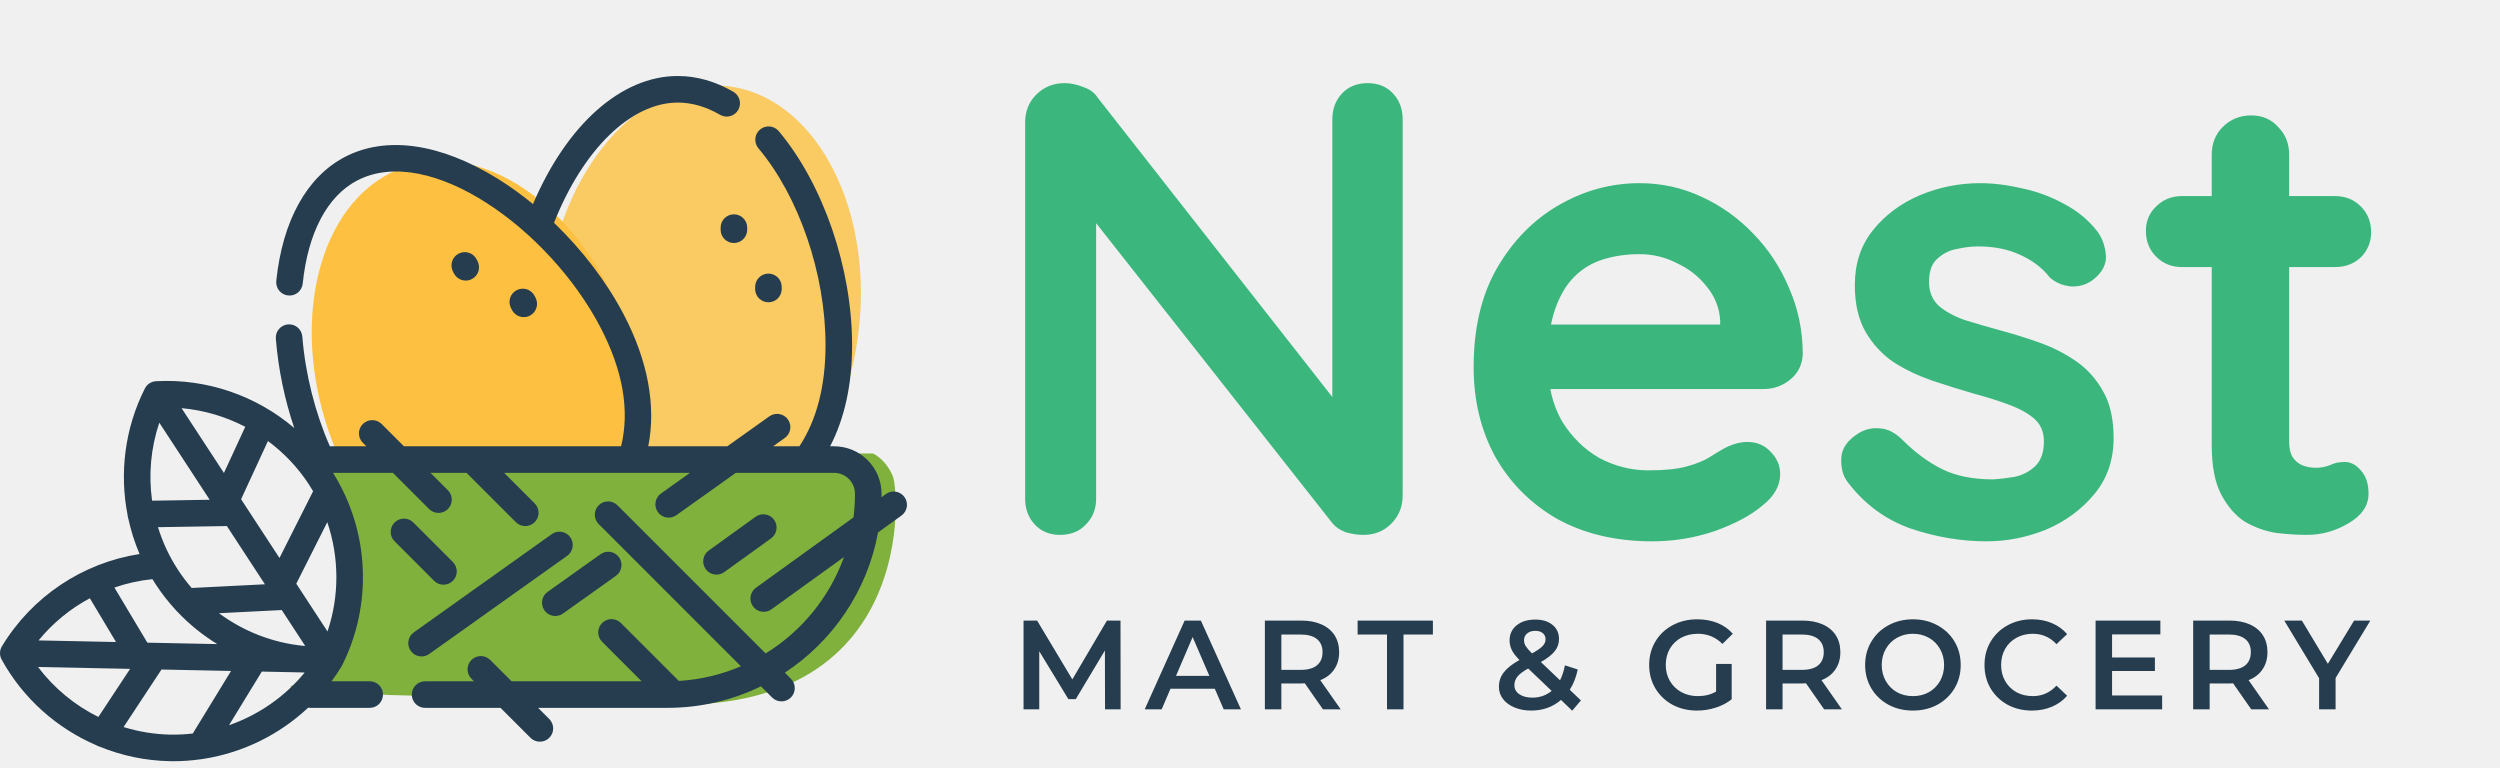
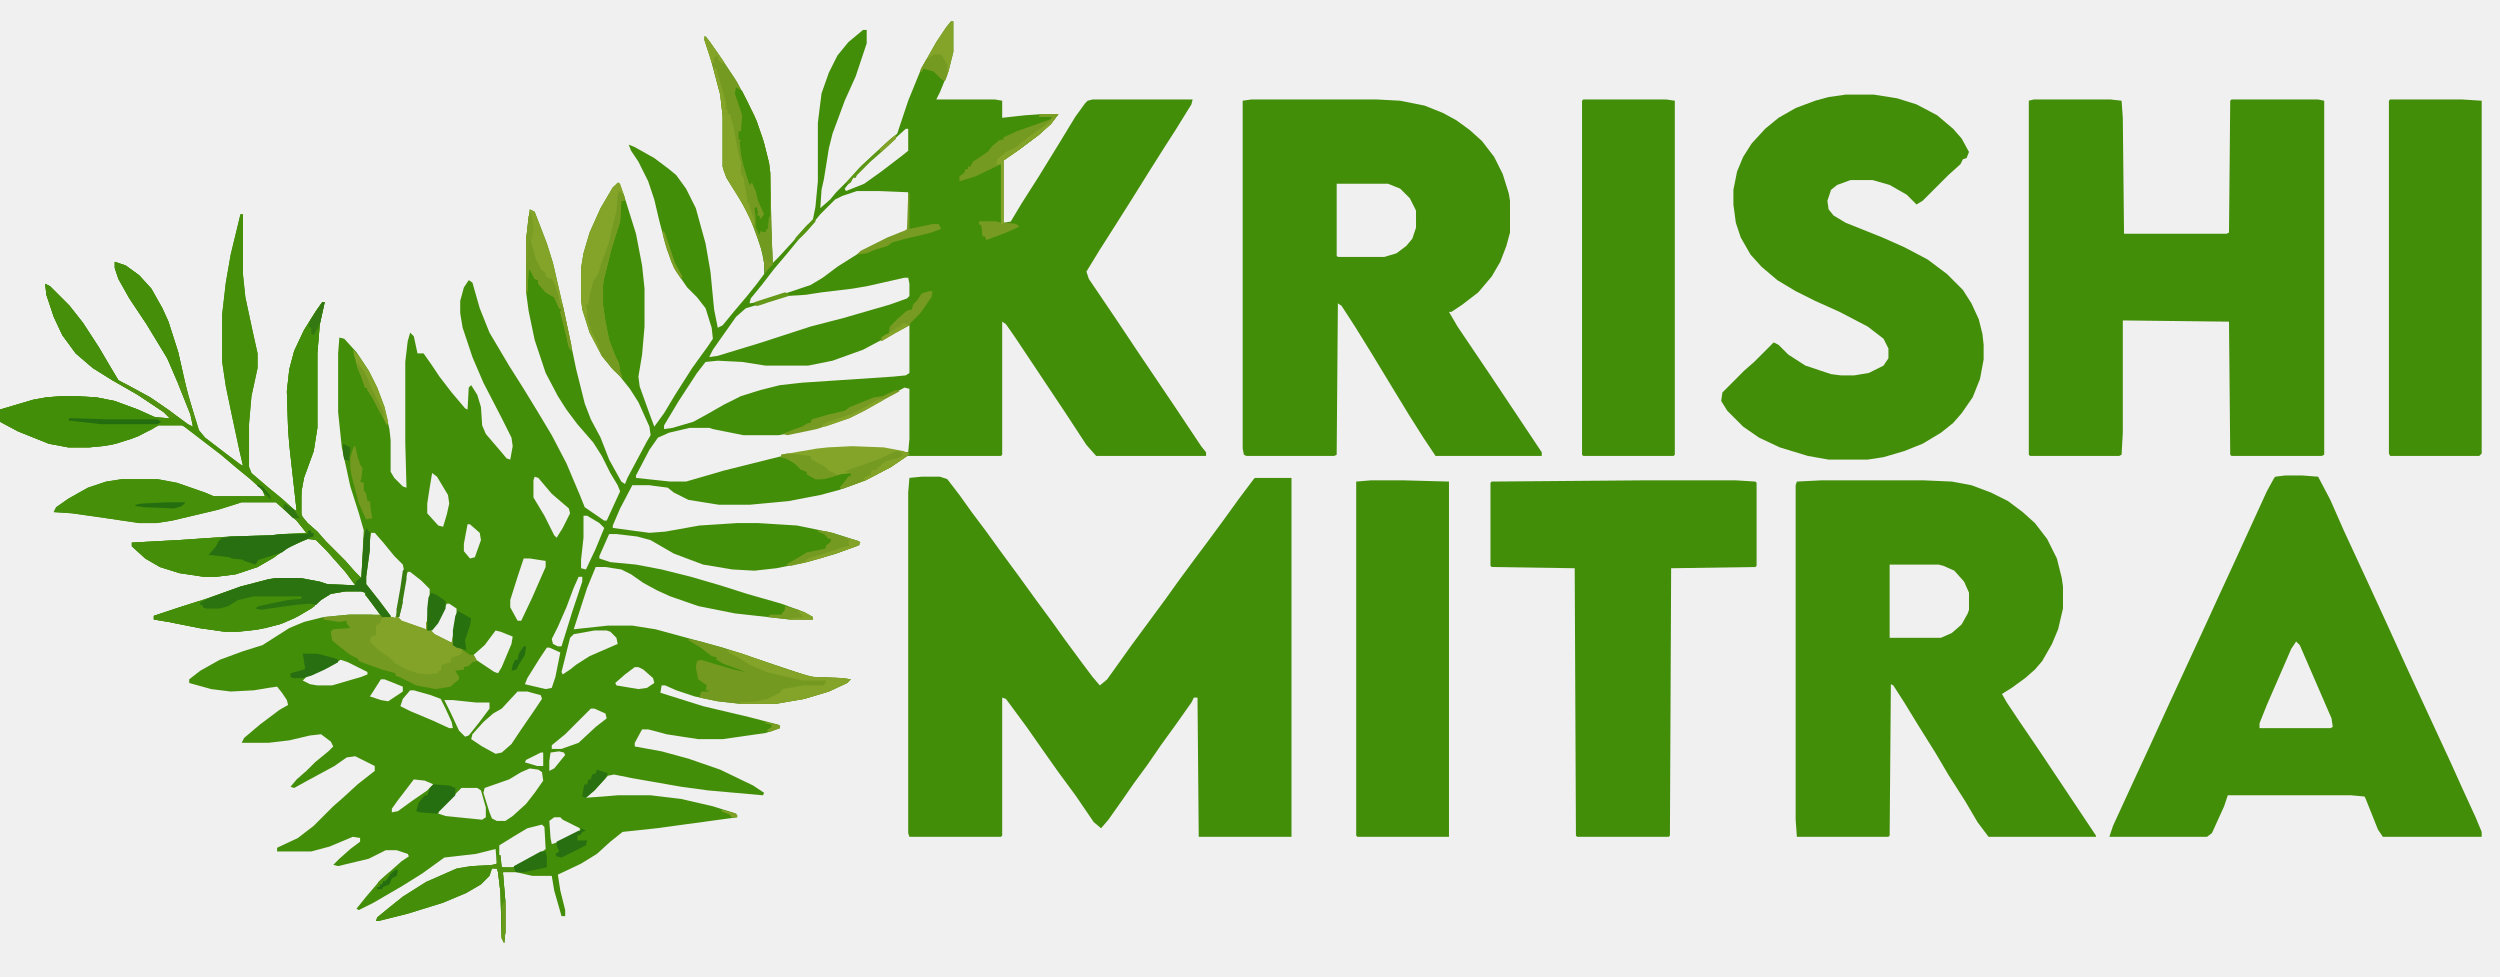
- <svg xmlns="http://www.w3.org/2000/svg" width="215" height="66" viewBox="0 0 215 66" fill="none">
-   <g clip-path="url(#clip0)">
-     <ellipse opacity="0.8" cx="60.443" cy="26.667" rx="13.519" ry="19.377" transform="rotate(5.91321 60.4431 26.6666)" fill="#FDC040" />
-     <ellipse cx="41.055" cy="32.706" rx="13.519" ry="19.377" transform="rotate(-18.8509 41.0546 32.7057)" fill="#FDC040" />
-     <path d="M27 39H75.071C75.455 39.167 76.337 39.8 76.797 41C77.373 42.5 79 64.5 51.5 60C29.862 60 24.813 59.333 25.005 59C29 58 29.5 54 30 51C30.5 48 27 39 27 39Z" fill="#81B13D" />
-     <path d="M63.117 18.432C62.486 18.432 61.974 18.944 61.974 19.575V19.757C61.974 20.389 62.486 20.9 63.117 20.9C63.748 20.9 64.26 20.389 64.26 19.757V19.575C64.26 18.944 63.748 18.432 63.117 18.432Z" fill="#253D4E" />
-     <path d="M66.085 23.53C65.454 23.53 64.942 24.041 64.942 24.672V24.855C64.942 25.486 65.454 25.997 66.085 25.997C66.716 25.997 67.227 25.486 67.227 24.855V24.672C67.227 24.041 66.716 23.53 66.085 23.53Z" fill="#253D4E" />
-     <path d="M41.067 22.457L40.982 22.295C40.69 21.735 40 21.518 39.441 21.811C38.881 22.103 38.665 22.793 38.957 23.352L39.041 23.514C39.245 23.905 39.643 24.128 40.055 24.128C40.233 24.128 40.414 24.087 40.583 23.998C41.142 23.706 41.359 23.016 41.067 22.457Z" fill="#253D4E" />
-     <path d="M46.057 25.602L45.972 25.44C45.68 24.88 44.99 24.663 44.431 24.956C43.871 25.248 43.655 25.938 43.947 26.497L44.031 26.659C44.235 27.05 44.633 27.273 45.045 27.273C45.223 27.273 45.404 27.232 45.573 27.143C46.132 26.851 46.349 26.161 46.057 25.602Z" fill="#253D4E" />
-     <path d="M38.947 48.334L35.549 44.935C35.103 44.489 34.379 44.489 33.933 44.935C33.487 45.381 33.487 46.105 33.933 46.551L37.331 49.95C37.555 50.173 37.847 50.284 38.139 50.284C38.432 50.284 38.724 50.173 38.947 49.95C39.394 49.503 39.394 48.78 38.947 48.334Z" fill="#253D4E" />
-     <path d="M49.045 46.205C48.68 45.691 47.966 45.57 47.452 45.936L35.591 54.381C35.077 54.746 34.957 55.46 35.323 55.974C35.546 56.287 35.898 56.454 36.255 56.454C36.484 56.454 36.715 56.385 36.916 56.242L48.777 47.798C49.291 47.432 49.411 46.719 49.045 46.205Z" fill="#253D4E" />
-     <path d="M53.239 47.928C52.873 47.414 52.16 47.294 51.645 47.66L47.092 50.901C46.578 51.267 46.458 51.981 46.824 52.495C47.047 52.808 47.399 52.975 47.756 52.975C47.985 52.975 48.217 52.906 48.418 52.763L52.97 49.521C53.484 49.156 53.604 48.442 53.239 47.928Z" fill="#253D4E" />
-     <path d="M77.784 42.744C77.415 42.232 76.701 42.116 76.189 42.485L75.808 42.76C75.81 42.662 75.812 42.564 75.812 42.466C75.812 41.376 75.388 40.35 74.616 39.575C73.844 38.805 72.818 38.381 71.728 38.381H71.39C72.644 35.958 73.28 33.041 73.28 29.673C73.28 23.068 70.805 15.848 66.973 11.28C66.567 10.797 65.847 10.734 65.363 11.139C64.88 11.545 64.817 12.266 65.222 12.749C68.729 16.93 70.995 23.573 70.995 29.673C70.995 33.188 70.24 36.114 68.749 38.381H66.487L67.492 37.666C68.007 37.3 68.126 36.586 67.76 36.072C67.395 35.558 66.682 35.438 66.167 35.804L62.547 38.381H55.751C56.436 34.912 55.722 31.036 53.653 27.071C52.171 24.234 50.067 21.488 47.646 19.162C50.139 12.856 54.265 8.822 58.286 8.822C59.5 8.822 60.724 9.175 61.922 9.872C62.468 10.189 63.167 10.004 63.484 9.458C63.801 8.913 63.616 8.213 63.071 7.896C61.519 6.994 59.909 6.536 58.286 6.536C53.422 6.536 48.745 10.716 45.837 17.552C44.846 16.737 43.82 15.995 42.774 15.35C37.852 12.31 33.191 11.654 29.65 13.502C26.385 15.209 24.293 18.993 23.76 24.158C23.695 24.786 24.151 25.347 24.779 25.412C25.408 25.478 25.968 25.02 26.033 24.393C26.484 20.016 28.145 16.867 30.708 15.528C36.949 12.27 47.255 19.757 51.627 28.129C53.571 31.853 54.169 35.297 53.413 38.381H40.602C40.599 38.381 40.596 38.381 40.593 38.381H34.738L32.82 36.464C32.374 36.018 31.65 36.018 31.204 36.464C30.758 36.91 30.758 37.633 31.204 38.08L31.506 38.381H28.369C27.096 35.489 26.259 32.167 26 28.945C25.95 28.316 25.399 27.846 24.77 27.898C24.141 27.948 23.672 28.499 23.722 29.128C23.933 31.747 24.474 34.352 25.308 36.811C22.051 34.036 17.798 32.545 13.418 32.783C13.01 32.805 12.645 33.044 12.46 33.408C10.742 36.811 10.259 40.651 10.972 44.288C10.978 44.398 11 44.504 11.036 44.603C11.26 45.641 11.583 46.66 12.002 47.646C7.111 48.405 2.769 51.287 0.165 55.581C-0.046 55.931 -0.055 56.367 0.142 56.725C1.983 60.066 4.885 62.633 8.294 64.096C8.385 64.149 8.48 64.19 8.578 64.216C10.461 64.983 12.491 65.417 14.579 65.46C14.693 65.463 14.807 65.464 14.921 65.464C15.733 65.464 16.539 65.402 17.332 65.287C17.407 65.282 17.481 65.273 17.553 65.254C20.911 64.72 24.033 63.178 26.498 60.861C26.554 60.869 26.611 60.875 26.669 60.875H31.796C32.427 60.875 32.938 60.364 32.938 59.732C32.938 59.101 32.427 58.59 31.796 58.59H28.515C28.815 58.183 29.099 57.763 29.364 57.326C29.372 57.313 29.378 57.299 29.386 57.285C29.393 57.273 29.401 57.262 29.407 57.249C32.069 51.977 31.767 45.653 28.64 40.666H33.791L36.902 43.777C37.125 44 37.417 44.111 37.71 44.111C38.002 44.111 38.294 44 38.518 43.777C38.964 43.331 38.964 42.607 38.518 42.161L37.023 40.666H40.124L44.366 44.908C44.589 45.131 44.882 45.243 45.174 45.243C45.466 45.243 45.759 45.131 45.982 44.908C46.428 44.462 46.428 43.738 45.982 43.292L43.356 40.666H54.271C54.272 40.666 54.273 40.667 54.275 40.667C54.276 40.667 54.277 40.666 54.278 40.666H59.338L56.843 42.442C56.329 42.808 56.209 43.522 56.575 44.036C56.798 44.349 57.15 44.516 57.507 44.516C57.736 44.516 57.968 44.447 58.169 44.304L63.278 40.666H69.345C69.345 40.666 69.346 40.666 69.347 40.666C69.348 40.666 69.348 40.666 69.349 40.666H71.729C72.209 40.666 72.662 40.853 73.001 41.191C73.341 41.532 73.528 41.985 73.528 42.465C73.528 43.153 73.484 43.831 73.4 44.496L65.011 50.546C64.499 50.915 64.383 51.629 64.752 52.141C64.976 52.451 65.325 52.615 65.68 52.615C65.912 52.615 66.145 52.545 66.347 52.4L72.584 47.903C71.338 51.37 68.936 54.29 65.845 56.197L53.103 43.455C52.657 43.009 51.934 43.009 51.487 43.455C51.041 43.902 51.041 44.625 51.487 45.071L63.717 57.301C62.061 58.009 60.264 58.446 58.38 58.559L53.398 53.578C52.952 53.132 52.229 53.132 51.783 53.578C51.336 54.024 51.336 54.748 51.783 55.194L55.178 58.589H43.993L42.159 56.756C41.713 56.31 40.99 56.31 40.544 56.756C40.097 57.203 40.097 57.926 40.544 58.372L40.761 58.589H36.556C35.925 58.589 35.414 59.101 35.414 59.732C35.414 60.363 35.925 60.875 36.556 60.875H43.045L45.622 63.452C45.845 63.675 46.138 63.786 46.43 63.786C46.722 63.786 47.015 63.675 47.238 63.452C47.684 63.005 47.684 62.282 47.238 61.836L46.277 60.875H57.401C60.282 60.875 63.01 60.209 65.44 59.025L66.4 59.984C66.623 60.208 66.916 60.319 67.208 60.319C67.5 60.319 67.793 60.208 68.016 59.984C68.462 59.538 68.462 58.815 68.016 58.368L67.499 57.851C71.618 55.139 74.589 50.82 75.511 45.792L77.526 44.339C78.037 43.97 78.153 43.256 77.784 42.744ZM26.56 41.651C26.688 41.847 26.809 42.047 26.927 42.248L24.035 47.986L20.733 42.933L23.044 37.928C24.409 38.939 25.606 40.192 26.56 41.651ZM22.784 50.249L16.485 50.566C16.06 50.076 15.665 49.556 15.306 49.006C14.554 47.856 13.981 46.62 13.586 45.337L19.511 45.241L22.784 50.249ZM21.091 36.706L19.258 40.676L15.614 35.101C17.541 35.272 19.401 35.825 21.091 36.706ZM13.7 36.35L18.033 42.979L13.079 43.06C12.765 40.823 12.969 38.522 13.7 36.35ZM13.11 49.807C13.202 49.958 13.296 50.108 13.393 50.256C13.9 51.033 14.468 51.758 15.086 52.43C15.131 52.489 15.182 52.543 15.237 52.592C16.263 53.679 17.424 54.619 18.684 55.392L12.673 55.269L9.839 50.528C10.888 50.166 11.985 49.922 13.11 49.807ZM7.727 51.449L9.977 55.213L3.316 55.076C4.543 53.577 6.045 52.348 7.727 51.449ZM8.46 61.66C6.436 60.656 4.651 59.19 3.27 57.361L11.188 57.523L8.46 61.66ZM16.579 63.082C15.935 63.156 15.283 63.189 14.625 63.176C13.252 63.147 11.908 62.923 10.627 62.525L13.889 57.579L19.87 57.702L16.579 63.082ZM19.694 62.368L22.516 57.756L25.985 57.828C26.056 57.834 26.127 57.839 26.199 57.845C24.48 59.932 22.218 61.491 19.694 62.368ZM26.118 55.545C23.467 55.285 20.947 54.302 18.83 52.736L24.231 52.464L26.246 55.548L26.118 55.545ZM28.166 54.307L25.48 50.197L28.146 44.907C29.177 47.936 29.195 51.25 28.166 54.307Z" fill="#253D4E" />
-     <path d="M66.571 44.703C66.202 44.191 65.488 44.075 64.976 44.444L60.95 47.347C60.438 47.717 60.322 48.431 60.691 48.943C60.915 49.252 61.264 49.417 61.619 49.417C61.851 49.417 62.084 49.347 62.286 49.201L66.313 46.298C66.825 45.929 66.94 45.215 66.571 44.703Z" fill="#253D4E" />
-   </g>
-   <path d="M95.033 61L95.022 55.942L92.515 60.128H91.883L89.376 56.008V61H88.025V53.37H89.191L92.221 58.428L95.197 53.37H96.363L96.374 61H95.033ZM104.474 59.234H100.659L99.906 61H98.446L101.879 53.37H103.275L106.719 61H105.237L104.474 59.234ZM104.005 58.122L102.566 54.787L101.138 58.122H104.005ZM113.772 61L112.213 58.766C112.147 58.773 112.049 58.776 111.919 58.776H110.196V61H108.779V53.37H111.919C112.58 53.37 113.154 53.479 113.641 53.697C114.135 53.915 114.513 54.227 114.774 54.634C115.036 55.041 115.167 55.525 115.167 56.084C115.167 56.658 115.025 57.152 114.742 57.566C114.465 57.981 114.066 58.289 113.543 58.493L115.298 61H113.772ZM113.739 56.084C113.739 55.597 113.579 55.223 113.259 54.961C112.939 54.7 112.471 54.569 111.853 54.569H110.196V57.61H111.853C112.471 57.61 112.939 57.479 113.259 57.218C113.579 56.949 113.739 56.571 113.739 56.084ZM119.283 54.569H116.755V53.37H123.229V54.569H120.7V61H119.283V54.569ZM135.208 61.12L134.248 60.193C133.536 60.804 132.682 61.109 131.687 61.109C131.156 61.109 130.68 61.022 130.259 60.847C129.837 60.673 129.507 60.433 129.267 60.128C129.027 59.816 128.907 59.463 128.907 59.071C128.907 58.598 129.045 58.184 129.322 57.828C129.598 57.465 130.048 57.109 130.673 56.76C130.368 56.455 130.15 56.171 130.019 55.91C129.888 55.641 129.823 55.365 129.823 55.081C129.823 54.544 130.023 54.111 130.422 53.784C130.829 53.45 131.367 53.283 132.036 53.283C132.653 53.283 133.147 53.435 133.518 53.741C133.889 54.038 134.074 54.446 134.074 54.961C134.074 55.354 133.95 55.703 133.703 56.008C133.464 56.313 133.068 56.622 132.515 56.934L134.161 58.504C134.343 58.148 134.485 57.719 134.586 57.218L135.687 57.577C135.542 58.253 135.313 58.834 135 59.321L135.96 60.237L135.208 61.12ZM132.036 54.253C131.738 54.253 131.502 54.329 131.327 54.482C131.153 54.627 131.066 54.82 131.066 55.059C131.066 55.234 131.113 55.401 131.207 55.561C131.302 55.714 131.483 55.924 131.752 56.193C132.188 55.953 132.49 55.746 132.657 55.572C132.831 55.39 132.919 55.194 132.919 54.983C132.919 54.758 132.839 54.58 132.679 54.449C132.526 54.318 132.312 54.253 132.036 54.253ZM131.785 59.997C132.417 59.997 132.969 59.805 133.442 59.419L131.425 57.49C130.989 57.73 130.68 57.962 130.499 58.188C130.324 58.406 130.237 58.653 130.237 58.929C130.237 59.249 130.379 59.507 130.662 59.703C130.946 59.899 131.32 59.997 131.785 59.997ZM147.584 57.098H148.924V60.139C148.532 60.451 148.074 60.691 147.551 60.858C147.028 61.025 146.49 61.109 145.938 61.109C145.16 61.109 144.459 60.942 143.834 60.608C143.209 60.266 142.719 59.797 142.363 59.202C142.006 58.606 141.828 57.934 141.828 57.185C141.828 56.437 142.006 55.764 142.363 55.169C142.719 54.573 143.209 54.108 143.834 53.773C144.466 53.432 145.175 53.261 145.96 53.261C146.599 53.261 147.18 53.366 147.704 53.577C148.227 53.788 148.666 54.097 149.022 54.504L148.129 55.376C147.547 54.794 146.846 54.504 146.025 54.504C145.487 54.504 145.008 54.616 144.586 54.842C144.172 55.067 143.845 55.383 143.605 55.79C143.373 56.197 143.256 56.662 143.256 57.185C143.256 57.694 143.373 58.151 143.605 58.558C143.845 58.965 144.172 59.285 144.586 59.518C145.008 59.75 145.484 59.866 146.014 59.866C146.61 59.866 147.133 59.736 147.584 59.474V57.098ZM156.875 61L155.317 58.766C155.251 58.773 155.153 58.776 155.022 58.776H153.3V61H151.883V53.37H155.022C155.684 53.37 156.258 53.479 156.745 53.697C157.239 53.915 157.617 54.227 157.878 54.634C158.14 55.041 158.271 55.525 158.271 56.084C158.271 56.658 158.129 57.152 157.846 57.566C157.569 57.981 157.17 58.289 156.647 58.493L158.401 61H156.875ZM156.843 56.084C156.843 55.597 156.683 55.223 156.363 54.961C156.043 54.7 155.575 54.569 154.957 54.569H153.3V57.61H154.957C155.575 57.61 156.043 57.479 156.363 57.218C156.683 56.949 156.843 56.571 156.843 56.084ZM164.51 61.109C163.733 61.109 163.032 60.942 162.407 60.608C161.782 60.266 161.291 59.797 160.935 59.202C160.579 58.598 160.401 57.926 160.401 57.185C160.401 56.444 160.579 55.775 160.935 55.179C161.291 54.576 161.782 54.108 162.407 53.773C163.032 53.432 163.733 53.261 164.51 53.261C165.288 53.261 165.989 53.432 166.614 53.773C167.239 54.108 167.729 54.573 168.086 55.169C168.442 55.764 168.62 56.437 168.62 57.185C168.62 57.934 168.442 58.606 168.086 59.202C167.729 59.797 167.239 60.266 166.614 60.608C165.989 60.942 165.288 61.109 164.51 61.109ZM164.51 59.866C165.019 59.866 165.477 59.754 165.884 59.529C166.291 59.296 166.61 58.976 166.843 58.569C167.075 58.155 167.192 57.694 167.192 57.185C167.192 56.676 167.075 56.218 166.843 55.812C166.61 55.397 166.291 55.078 165.884 54.852C165.477 54.62 165.019 54.504 164.51 54.504C164.002 54.504 163.544 54.62 163.137 54.852C162.73 55.078 162.41 55.397 162.178 55.812C161.945 56.218 161.829 56.676 161.829 57.185C161.829 57.694 161.945 58.155 162.178 58.569C162.41 58.976 162.73 59.296 163.137 59.529C163.544 59.754 164.002 59.866 164.51 59.866ZM174.743 61.109C173.973 61.109 173.275 60.942 172.65 60.608C172.033 60.266 171.546 59.797 171.19 59.202C170.841 58.606 170.667 57.934 170.667 57.185C170.667 56.437 170.845 55.764 171.201 55.169C171.557 54.573 172.044 54.108 172.661 53.773C173.286 53.432 173.984 53.261 174.754 53.261C175.379 53.261 175.949 53.37 176.465 53.588C176.981 53.806 177.417 54.122 177.773 54.536L176.858 55.397C176.306 54.801 175.626 54.504 174.82 54.504C174.296 54.504 173.828 54.62 173.413 54.852C172.999 55.078 172.676 55.394 172.443 55.801C172.211 56.208 172.095 56.669 172.095 57.185C172.095 57.701 172.211 58.162 172.443 58.569C172.676 58.976 172.999 59.296 173.413 59.529C173.828 59.754 174.296 59.866 174.82 59.866C175.626 59.866 176.306 59.565 176.858 58.962L177.773 59.834C177.417 60.248 176.978 60.564 176.455 60.782C175.939 61 175.368 61.109 174.743 61.109ZM185.944 59.812V61H180.221V53.37H185.791V54.558H181.638V56.542H185.322V57.708H181.638V59.812H185.944ZM193.605 61L192.047 58.766C191.981 58.773 191.883 58.776 191.752 58.776H190.03V61H188.613V53.37H191.752C192.414 53.37 192.988 53.479 193.475 53.697C193.969 53.915 194.347 54.227 194.608 54.634C194.87 55.041 195.001 55.525 195.001 56.084C195.001 56.658 194.859 57.152 194.576 57.566C194.299 57.981 193.9 58.289 193.377 58.493L195.131 61H193.605ZM193.573 56.084C193.573 55.597 193.413 55.223 193.093 54.961C192.773 54.7 192.305 54.569 191.687 54.569H190.03V57.61H191.687C192.305 57.61 192.773 57.479 193.093 57.218C193.413 56.949 193.573 56.571 193.573 56.084ZM200.861 58.308V61H199.444V58.33L196.447 53.37H197.962L200.196 57.087L202.453 53.37H203.848L200.861 58.308Z" fill="#253D4E" />
-   <path d="M117.633 7.15C118.521 7.15 119.243 7.446 119.798 8.038C120.353 8.63 120.63 9.37 120.63 10.258V42.614C120.63 43.577 120.297 44.391 119.631 45.056C119.002 45.685 118.207 46 117.245 46C116.764 46 116.264 45.926 115.746 45.778C115.265 45.593 114.895 45.352 114.636 45.056L92.825 17.362L94.267 16.474V42.892C94.267 43.78 93.972 44.52 93.379 45.112C92.825 45.704 92.085 46 91.159 46C90.272 46 89.55 45.704 88.995 45.112C88.44 44.52 88.162 43.78 88.162 42.892V10.536C88.162 9.573 88.477 8.778 89.106 8.149C89.772 7.483 90.586 7.15 91.548 7.15C92.066 7.15 92.603 7.261 93.157 7.483C93.713 7.668 94.12 7.964 94.379 8.371L115.524 35.344L114.58 36.01V10.258C114.58 9.37 114.858 8.63 115.413 8.038C115.968 7.446 116.708 7.15 117.633 7.15ZM142.106 46.555C138.961 46.555 136.223 45.907 133.892 44.612C131.598 43.281 129.822 41.486 128.564 39.229C127.343 36.972 126.732 34.419 126.732 31.57C126.732 28.24 127.398 25.41 128.73 23.078C130.099 20.71 131.875 18.898 134.058 17.64C136.241 16.381 138.554 15.752 140.996 15.752C142.883 15.752 144.659 16.141 146.324 16.918C148.026 17.695 149.524 18.768 150.819 20.137C152.114 21.469 153.132 23.023 153.872 24.799C154.649 26.575 155.037 28.462 155.037 30.46C155 31.348 154.649 32.069 153.983 32.624C153.317 33.179 152.54 33.457 151.652 33.457H130.451L128.786 27.907H149.154L147.933 29.017V27.518C147.859 26.445 147.471 25.483 146.768 24.633C146.102 23.782 145.251 23.116 144.215 22.634C143.216 22.116 142.143 21.858 140.996 21.858C139.886 21.858 138.85 22.006 137.888 22.302C136.926 22.598 136.093 23.097 135.39 23.8C134.687 24.503 134.132 25.447 133.725 26.631C133.318 27.814 133.115 29.313 133.115 31.126C133.115 33.124 133.522 34.826 134.336 36.232C135.187 37.601 136.26 38.656 137.555 39.395C138.887 40.099 140.293 40.45 141.773 40.45C143.142 40.45 144.233 40.339 145.047 40.117C145.861 39.895 146.509 39.636 146.99 39.34C147.508 39.007 147.97 38.73 148.377 38.508C149.043 38.175 149.672 38.008 150.264 38.008C151.078 38.008 151.744 38.285 152.262 38.84C152.817 39.395 153.095 40.043 153.095 40.783C153.095 41.782 152.577 42.688 151.541 43.502C150.579 44.316 149.228 45.038 147.489 45.667C145.75 46.259 143.956 46.555 142.106 46.555ZM158.849 41.394C158.479 40.876 158.312 40.209 158.349 39.395C158.386 38.581 158.867 37.879 159.792 37.286C160.384 36.916 161.013 36.769 161.679 36.843C162.345 36.88 162.993 37.212 163.622 37.842C164.695 38.914 165.823 39.747 167.007 40.339C168.191 40.931 169.671 41.227 171.447 41.227C172.002 41.19 172.613 41.116 173.279 41.005C173.945 40.857 174.518 40.561 174.999 40.117C175.517 39.636 175.776 38.914 175.776 37.953C175.776 37.139 175.499 36.491 174.944 36.01C174.389 35.529 173.649 35.122 172.724 34.789C171.836 34.456 170.837 34.142 169.727 33.846C168.58 33.513 167.396 33.142 166.175 32.736C164.991 32.328 163.899 31.811 162.9 31.181C161.901 30.515 161.087 29.646 160.458 28.573C159.829 27.5 159.515 26.149 159.515 24.521C159.515 22.672 160.033 21.099 161.069 19.804C162.105 18.509 163.437 17.51 165.065 16.807C166.73 16.104 168.469 15.752 170.282 15.752C171.429 15.752 172.631 15.9 173.889 16.197C175.147 16.456 176.35 16.899 177.497 17.529C178.644 18.12 179.606 18.916 180.383 19.915C180.79 20.47 181.03 21.136 181.104 21.913C181.178 22.69 180.827 23.393 180.05 24.022C179.495 24.466 178.847 24.669 178.107 24.633C177.367 24.558 176.757 24.299 176.276 23.855C175.647 23.041 174.796 22.394 173.723 21.913C172.687 21.432 171.484 21.192 170.115 21.192C169.56 21.192 168.95 21.265 168.284 21.413C167.655 21.524 167.1 21.802 166.619 22.246C166.138 22.653 165.897 23.319 165.897 24.244C165.897 25.095 166.175 25.779 166.73 26.297C167.285 26.779 168.025 27.186 168.95 27.518C169.912 27.814 170.929 28.11 172.002 28.407C173.112 28.703 174.241 29.054 175.388 29.461C176.535 29.868 177.589 30.404 178.551 31.07C179.513 31.736 180.29 32.606 180.882 33.679C181.474 34.715 181.77 36.047 181.77 37.675C181.77 39.562 181.215 41.172 180.105 42.504C178.995 43.836 177.608 44.853 175.943 45.556C174.278 46.222 172.576 46.555 170.837 46.555C168.654 46.555 166.471 46.185 164.288 45.445C162.105 44.668 160.292 43.318 158.849 41.394ZM187.655 16.863H200.808C201.696 16.863 202.436 17.159 203.028 17.75C203.62 18.343 203.916 19.082 203.916 19.971C203.916 20.822 203.62 21.543 203.028 22.135C202.436 22.69 201.696 22.968 200.808 22.968H187.655C186.767 22.968 186.027 22.672 185.435 22.079C184.843 21.488 184.547 20.747 184.547 19.86C184.547 19.009 184.843 18.305 185.435 17.75C186.027 17.159 186.767 16.863 187.655 16.863ZM193.593 9.925C194.555 9.925 195.332 10.258 195.924 10.924C196.553 11.553 196.868 12.348 196.868 13.31V38.008C196.868 38.526 196.96 38.952 197.145 39.285C197.367 39.617 197.645 39.858 197.978 40.006C198.348 40.154 198.736 40.228 199.143 40.228C199.587 40.228 199.994 40.154 200.364 40.006C200.734 39.821 201.16 39.728 201.641 39.728C202.159 39.728 202.621 39.969 203.028 40.45C203.472 40.931 203.694 41.597 203.694 42.448C203.694 43.484 203.121 44.335 201.974 45.001C200.864 45.667 199.661 46 198.366 46C197.589 46 196.72 45.944 195.758 45.834C194.833 45.685 193.945 45.371 193.094 44.89C192.28 44.372 191.595 43.595 191.04 42.559C190.485 41.523 190.208 40.099 190.208 38.285V13.31C190.208 12.348 190.522 11.553 191.151 10.924C191.817 10.258 192.631 9.925 193.593 9.925Z" fill="#3BB77E" />
-   <defs>
-     <clipPath id="clip0">
-       <rect width="78" height="60" fill="white" transform="translate(0 6)" />
-     </clipPath>
-   </defs>
+ <svg xmlns="http://www.w3.org/2000/svg" version="1.1" viewBox="0 0 2048 777" width="1280" height="500">
+   <path transform="translate(779,6)" d="m0 0h2v25l-4 16-7 17-3 6h48l6 1v14l18-2 14-1h14l-6 8-10 9-16 12-13 9v51l6-1 9-15 14-22 16-26 14-23 8-11 2-2 4-1h82l-1 4-13 21-9 14-12 19-15 24-12 19-14 22-11 18 2 6 23 34 18 27 29 43 22 33 4 5v3h-90l-8-9-17-26-42-63-7-10-3-2v109l-1 1h-77l-13 9-21 11-22 8-15 4-26 5-32 3h-25l-25-4-12-6-5-4-15-2h-14l-10 19-6 14v2l30 4 13-1 28-5 31-2h17l32 2 29 6 22 7v3l-19 7-24 7-25 5-18 2-18-1-24-4-24-9-19-11-11-3-17-2h-6l-8 18v2l9 3 21 2 21 4 24 6 24 7 22 7 28 8 19 7 7 4v2h-19l-45-5-30-6-23-8-11-5-11-6-10-7-8-4-13-2h-8l-7 17-11 34 28-3h20l19 3 55 15 69 23 5 1 24 1 7 1-3 3-15 7-20 6-23 4h-30l-18-2-19-4-15-5-9-4h-3l-1 6 35 11 38 9 23 6 2 1v2l-12 4-35 5h-20l-26-4-15-4h-5l-6 11v3l22 4 22 6 26 9 27 13 9 6-1 2-45-4-22-3-40-7-15-3-5 1-11 12-7 6 14-1 12-1h27l25 3 26 6 19 6 1 3-66 9-28 3-10 8-11 10-13 8-19 9 2 13 4 16v5h-3l-6-21-2-12h-16l-13-3h-11l2 24v25l-1 9-2-4-1-37-2-17-1-3h-4l-2 6-7 7-12 7-19 8-29 9-24 6h-2l1-3 11-9 10-8 19-12 25-11 12-2 18-1 3-1-1-12-16 4-26 3-18 13-16 10-24 14-12 6-2-1 8-10 12-14 8-7 9-8 6-4-1-2-9-3h-9l-14 7-25 6-4-1 5-5 9-8 8-6v-3l-6-1-19 8-15 4h-28v-3l17-8 13-10 16-16 8-7 12-11 14-11v-4l-16-8-7 1-10 7-24 13-9 5-3-1 5-6 8-7 7-7 11-9 4-4-2-4-8-6-9 1-17 4-17 2h-22l2-4 13-11 16-12 7-4-1-4-4-6-4-5-7 1-12 2-19 1-16-2-18-5v-3l9-7 16-9 19-7 16-5 22-14 12-5 16-4 21-2h18l8 1-10-14-3-3v-2l-3-1h-13l-12 2-8 5-8 7-14 8-12 5-17 4-17 2h-11l-21-3-25-5-12-2v-3l21-7 25-8 25-9 23-6 6-1h20l16 3 6 2 23 1-8-11-9-10-7-8-8-8-7-1-14 6-15 10-12 7-18 6-16 2h-10l-20-3-16-5-12-7-11-10v-3l37-2 44-3 33-1 9-1 20-1-8-10-8-7-9-8h-28l-19 6-38 9-13 2h-14l-27-4-28-4-15-1 2-4 10-7 16-9 15-5 13-2h29l16 3 23 8 7 3h42l-2-5-10-9-11-9-13-11-30-23-2-1h-19l-17 9-18 6-11 2-11 1h-17l-16-3-25-10-15-8v-10l27-8 11-2 13-1h11l17 1 15 3 19 7 13 6 10 1h3l-5-5-21-14-21-12-16-10-14-12-11-15-7-15-6-18-1-9 4 2 16 16 11 14 13 20 10 17 6 10 26 14 16 11 15 11 4 2-2-10-10-25-9-21-17-28-14-21-9-16-3-9v-5l9 3 11 8 10 11 9 16 5 11 8 25 8 35 9 29 5 6 17 13 12 9 2 1-3-13-6-28-5-24-3-20v-39l3-26 4-23 8-33h2v49l2 19 6 28 4 18v12l-5 23-2 23v35l2 5 14 12 11 9 10 9 2 1-6-54-1-13-1-31 2-18 4-15 8-17 10-16 5-7h2l-4 18-2 24v61l-3 19-8 22-2 11v20l5 6 8 7 7 8 16 16 7 8 6 6 2-39-4-14-7-22-7-32-3-29v-48l1-13 4 1 10 11 10 15 7 14 6 16 4 18 1 9v26l3 5 7 7 3 1-1-37v-66l2-17 2-7 3 3 3 14h5l7 10 6 9 10 13 11 13 2 1 1-18 2-2 5 8 3 10 1 15 3 7 12 14 5 6 3 1 2-11-1-7-8-16-15-29-9-21-8-24-2-12v-10l3-11 4-6 3 2 6 21 8 20 16 27 12 19 11 18 12 20 12 23 11 26 4 10 16 11h2l11-24-2-5-6-10-7-14-7-11-13-15-9-12-7-11-10-19-9-27-5-24-2-15v-43l3-25 4 2 10 26 5 16 9 39 10 48 7 28 5 13 8 15 7 18 10 18 3 2 2-5 16-30 3-5-1-7-9-20-7-11-8-10-7-7-8-10-10-19-6-19-1-8v-26l2-12 5-17 9-20 10-17 5-4 4 10 10 32 5 26 2 19v31l-2 23-3 18 1 8 9 25 3 8 8-11 9-15 14-22 13-18 4-6-1-9-5-16-7-9-8-8-9-13-4-8-5-15-5-19-4-17-5-15-8-16-6-9-2-5 5 2 16 9 12 9 6 5 8 11 8 16 8 29 4 23 3 31 3 15 4-2 9-11 11-13 8-10 6-8v-9l-3-14-9-24-10-18-9-14-3-9v-41l-2-18-8-30-5-15 1-3 10 14 14 21 10 18 8 17 6 18 4 16 1 8 1 48 1 26 5-5 11-12 7-8 10-11 2-10 2-21v-48l3-24 6-17 7-14 9-11 12-10h3v11l-9 27-9 20-10 27-3 12-4 25-2 9-1 15 8-7 5-6 12-12 7-8 15-14 11-10 5-4 9-27 11-27 12-21 8-12zm-37 88-11 10-8 7-12 11-10 10v2h-2l-7 9 1 2 15-6 14-10 17-13 5-4v-18zm-40 51-12 4-6 3-12 12-9 11-9 10-9 11-11 13-10 13-9 11-1 4 7-1 22-7 21-7 10-6 12-9 19-12 22-11 15-6 2-2v-30l-24-1zm39 71-31 7-12 2-25 3-13 2-16 1-9 2-14 5-10 3-8 7-12 17-7 10-3 6 7-1 36-11 40-13 27-7 38-11 14-5 2-2v-10l-1-5zm1 39-18 11-17 9-25 9-20 4h-35l-19-3-20-1-10 1-7 9-15 23-12 20v3l7-1 17-5 11-6 14-8 14-7 16-5 16-4 18-2 75-5 10-1 3-2v-39zm-1 51-17 9-16 9-12 6-27 9-31 6h-29l-25-5-3-1h-16l-17 4-9 4-7 10-11 21v2l28 3h13l31-9 52-13 24-4 9-1 28-1 18 1 16 3h4l1-11v-41zm-387 70-2 12-2 13v8l9 10 4 1 3-10 2-9-1-7-9-15zm84 3-1 3v14l9 15 8 16 2 2 5-8 6-12-1-4-14-12-11-13zm40 32v18l-2 18v7l4 1 8-17 7-17-4-4-10-6zm-95 7-3 16v6l5 6 4-1 5-14-1-6-8-7zm-79 7-5 36v6l11 14 10 13 4 1 3-13 4-26-1-5-7-7-9-11-7-8zm125 21-5 15-6 19v6l6 11h3l9-19 7-16 4-9v-5l-13-2zm-95 11-2 6-4 23-2 10 9 4 11 4h3l3-26v-7l-7-7-9-7zm140 4-4 9-6 16-7 16-5 10 1 4 4 2h3l9-29 8-24v-4zm-108 22-8 16-5 6 1 3 14 7h2l4-22v-6l-6-4zm40 22-9 12-9 8 2 4 15 10 3 1 3-5 8-19 1-6-10-4zm81 0-17 3-3 3-7 28 1 2 6-4 5-4 11-7 23-10-1-5-5-5-3-1zm-39 14-6 9-10 16-2 5 17 4 5-1 3-9 4-20-9-4zm-169 10-10 6-18 8-3 3 6 3 6 1h12l24-7 5-2v-2l-16-8zm241 6-8 6-8 7 1 2 18 3 7-1 6-4-1-4-8-7-4-2zm-208 10-7 11-2 3 9 3 6 1 12-8v-4l-15-6zm24 9-6 7-2 6 8 4 19 8 13 6h3l-1-5-5-11-4-8-8-3-14-4zm88 1-13 14-7 4-8 7-9 10-1 4 9 6 11 6 5-1 8-7 8-12 11-16 6-9-1-3-11-3zm-60 7 5 10 7 15 5 5 3-1 8-10 9-12v-5h-11l-19-2zm120 7-21 21-11 9v3h8l14-5 14-13 9-7-1-4-9-4zm-41 36-12 6-1 2 10 3h5v-11zm15-1-7 1-1 7v8l4-2 9-11-1-2zm-24 14-7 3-10 6-20 7-1 4 5 16 2 5 4 2h7l6-4 11-10 7-9 7-10-1-7-3-2zm-95 9-13 17-5 7v3l5-1 11-8 13-9 5-5-7-3zm39 7-18 18-1 3 6 2 30 3 3-2v-8l-4-14-3-2zm76 24-4 3 1 14 1 5 6-2 17-9v-2l-14-7-2-2zm-10 6-12 3-10 6-13 8v8l2 10 7 1 9-4 16-9 4-3-1-18z" fill="#438E08" />
+   <path transform="translate(755,379)" d="m0 0h15l6 2 10 13 10 14 12 16 13 18 14 19 13 18 14 19 10 14 14 19 9 12 6 7 6-5 20-28 28-38 10-14 14-19 9-12 14-19 13-18 12-16 1-1h30v294h-76l-1-114h-3l-2 4-12 17-13 18-11 16-11 15-9 13-12 17-6 7-6-5-15-22-14-19-12-17-14-20-14-19-3-4-3-1v113l-1 1h-75l-1-3v-279l1-12z" fill="#428E08" />
+   <path transform="translate(1666,70)" d="m0 0h63l9 1 1 14 1 95h84l2-1 1-108 1-1h71l5 1v290l-2 1h-74l-1-1-1-109-87-1v92l-1 18-2 1h-73l-1-1v-290z" fill="#428E08" />
+   <path transform="translate(1025,70)" d="m0 0h103l19 1 20 4 15 6 11 6 11 8 10 9 10 13 7 14 5 16 1 6v26l-3 11-5 13-7 12-11 13-13 10-9 6h-2l7 12 29 43 40 60v3h-87l-10-15-12-19-14-23-17-28-13-21-11-17-3-2-1 124-2 1h-72l-2-1-1-5v-285zm70 69v59l1 1h38l10-3 8-6 5-6 3-9v-14l-5-10-8-8-10-4z" fill="#428E08" />
+   <path transform="translate(1492,382)" d="m0 0h84l23 1 16 3 16 6 14 7 12 9 10 9 10 13 8 16 4 16 1 7v18l-4 17-5 12-8 14-6 7-8 7-11 8-8 5 4 7 10 15 17 25 46 69v1h-88l-9-12-10-17-14-22-10-17-15-24-11-18-9-14-2-1-1 124-1 1h-75l-1-14v-274l1-3zm56 69v60h42l9-4 8-7 5-9 1-3v-14l-4-9-8-9-9-4-4-1z" fill="#428E08" />
+   <path transform="translate(1872,378)" d="m0 0h14l13 1 10 19 11 25 19 41 17 37 15 33 18 39 19 41 9 20 11 24 5 12v4h-81l-4-6-10-25-1-2-11-1h-101l-3 9-10 22-4 3h-80l3-9 17-37 13-28 16-35 30-65 11-24 12-26 16-35 11-24 6-11 1-1zm9 136-4 6-20 46-6 15v4h58l2-1-1-7-26-60z" fill="#428E08" />
+   <path transform="translate(1512,66)" d="m0 0h23l19 3 16 5 17 9 13 11 7 8 6 11-2 5-3 1-2 4-10 9-21 21-5 3-8-8-14-8-14-4h-18l-11 4-5 4-3 9 1 7 4 5 10 6 30 12 18 8 19 10 16 12 13 13 7 11 6 13 3 12 1 9v12l-3 16-6 15-9 13-7 8-10 8-15 9-15 6-17 5-13 2h-32l-17-3-23-7-17-8-13-9-13-13-5-8 1-7 18-18 8-7 16-16 4 2 8 8 14 9 21 7 8 1h11l12-2 12-6 4-6v-8l-4-8-13-10-23-12-20-9-16-8-15-9-13-11-9-10-8-14-4-12-2-15v-12l3-15 5-12 7-11 11-12 11-9 14-8 16-6 11-3z" fill="#428E08" />
+   <path transform="translate(1346,382)" d="m0 0h76l16 1 1 1v68l-1 1-69 1-1 219-1 1h-75l-1-1-1-219-68-1-1-1v-68l1-1z" fill="#428E08" />
+   <path transform="translate(197,164)" d="m0 0h2v49l2 19 6 28 4 18v12l-5 23-2 23v35l2 5 14 12 11 9 10 9 2 1-6-54-1-13-1-31 2-18 4-15 8-17 10-16 5-7h2l-4 18-2 24v61l-3 19-8 22-2 11v20l5 6 8 7 7 8 16 16 7 8 6 6 2-33 2-8 3 4v14l-3 22v6l11 14 9 12v1h-7l-12-16-2-4-3-1h-13l-12 2-8 5-8 7-14 8-12 5-17 4-17 2h-11l-21-3-25-5-12-2v-3l21-7 25-8 25-9 23-6 6-1h20l16 3 6 2 23 1-8-11-9-10-7-8-8-8-7-1-14 6-15 10-12 7-18 6-16 2h-10l-20-3-16-5-12-7-11-10v-3l37-2 44-3 33-1 9-1 20-1-8-10-8-7-9-8h-28l-19 6-38 9-13 2h-14l-27-4-28-4-15-1 2-4 10-7 16-9 15-5 13-2h29l16 3 23 8 7 3h42l-2-5-10-9-11-9-13-11-30-23-2-1h-19l-17 9-18 6-11 2-11 1h-17l-16-3-25-10-15-8v-10l27-8 11-2 13-1h11l17 1 15 3 19 7 13 6 10 1h3l-5-5-21-14-21-12-16-10-14-12-11-15-7-15-6-18-1-9 4 2 16 16 11 14 13 20 10 17 6 10 26 14 16 11 15 11 4 2-2-10-10-25-9-21-17-28-14-21-9-16-3-9v-5l9 3 11 8 10 11 9 16 5 11 8 25 8 35 9 29 5 6 17 13 12 9 2 1-3-13-6-28-5-24-3-20v-39l3-26 4-23z" fill="#458F09" />
+   <path transform="translate(1297,70)" d="m0 0h68l7 1v290l-1 1h-74l-1-1v-290z" fill="#428E08" />
+   <path transform="translate(1958,70)" d="m0 0h59l16 1v289l-2 2h-73l-1-2v-289z" fill="#438E08" />
+   <path transform="translate(1123,382)" d="m0 0h27l37 1v291h-75l-1-1v-290z" fill="#428E08" />
+   <path transform="translate(286,492)" d="m0 0h27v2h9l2 1 1-2 4 4 20 7v-6h1v7h3l3 3 14 7 1-4v6l5 2 9 6h3l3 5-4 1-3 3-4 1v2l-7 1 3 5v2l-7 6-12 2-16-3-14-7-3-1v-2l-11-3-14-5-5-2-1-2-6-3-9-7-6-5-1-7 2-2 14-1-3-4v-2l-6 1-13-2v-2z" fill="#759A22" />
+   <path transform="translate(577,18)" d="m0 0 4 4 13 19 10 15 14 27 7 19 5 20 1 8 1 48 1 27-4 4-2 3-2-15-7-21-8-18-15-24-3-9v-41l-2-18-8-30-5-15z" fill="#749A21" />
+   <path transform="translate(51,313)" d="m0 0h11l17 1 15 3 19 7 16 7v1l-8 1h-34l-30-1 26 3 46 1-4 4-17 8-17 5-18 2h-17l-16-3-25-10-15-8v-10l27-8 11-2z" fill="#438E08" />
+   <path transform="translate(564,512)" d="m0 0 10 2 31 9 29 10 27 9 5 1 24 1 7 1-3 3-15 7-20 6-23 4h-30l-18-2-15-3 1-4 1-1h6l-1-1h-2l1-4-7-5-2-10 1-5 3-1 27 8 10 2-19-7-5-3v-2l-4-1-9-7-10-6z" fill="#749921" />
+   <path transform="translate(264,236)" d="m0 0h2l-4 18-2 24v61l-3 19-8 22-2 11-1 16h-3l-6-54-1-13-1-31 2-18 4-15 8-17 10-16z" fill="#438E09" />
+   <path transform="translate(506,138)" d="m0 0 2 1 4 12-1 2h-2l-1 17-7 22-6 24-1 6v16l2 14 3 15 5 13 3 6 1 7 2 5-7-6-10-12-10-19-6-19-1-8v-26l2-12 5-17 9-20 10-17z" fill="#84A429" />
+   <path transform="translate(208,476)" d="m0 0h35l4 1v2l-24 5-13 3 17-2 21-3h9l1 3-13 8-13 6-14 4-12 2-11 1h-11l-21-3-25-5-12-2v-3l21-7 16-5 3 1h-2v2h2v2h14l8-3 7-4z" fill="#448E09" />
+   <path transform="translate(324,493)" d="m0 0 3 2 2 2 20 7v-6h1v7h3l3 3 14 7 1-4v6l5 2 3 2-2 4-7 2-1 4-7 2-1 5h-2v2l-8 1-9-1-9-3-9-5-5-5-9-6-7-7 1-4 4-1v-8l4-3 1-3 2-1h7l2 1z" fill="#83A328" />
+   <path transform="translate(176,429)" d="m0 0h6l-1 3h-2l-2 5-4 5 3 1 12 1 4 1 7 1 5 3 5 1 3-4 13-4 4-1-4 4-14 8-18 6-16 2h-10l-20-3-16-5-12-7-11-10v-3l37-2z" fill="#448E09" />
+   <path transform="translate(698,354)" d="m0 0 26 1 16 3 5 2-5 4-10 7-21 11-19 7-2-1 5-6 2-3h2v-3l-8 1-15 4h-6l-7-4v-2l-5-2-5-5-7-4-4-1v-2l29-5 9-1z" fill="#84A429" />
+   <path transform="translate(300,421)" d="m0 0 3 4v14l-3 22v6l11 14 9 12v1h-7l-12-16-2-4-3-1h-13l-12 2-8 5-4 4-5-1-12 1-28 4-5-1 3-2 24-5 11-1v-2h-39l-13 3-8 5-7 2h-11l-3-1v-2h-2v-2l8-4 25-9 23-6 6-1h20l16 3 6 2 23 1 1-5 4-1 2-33z" fill="#2B7210" />
+   <path transform="translate(409,689)" d="m0 0h1l1 10h10l1 3-10 1 2 24v25l-1 9-2-4-1-37-2-17-1-3h-4l-2 6-7 7-12 7-19 8-29 9-24 6h-2l1-3 11-9 10-8 19-12 25-11 12-2 18-1 3-1v-6z" fill="#448E09" />
+   <path transform="translate(603,60)" d="m0 0 5 3 12 25 6 18 4 16 1 8v36l-1 10-3 3-4-1-1 3-3-7v-6-2l-1-7 2-1 1 5-1 2h2l1 3 3-4-5-11-2-8-3-7-2 2-5-16-2-9-1-10 1-2h-2v-7h2l1-13-6-18z" fill="#448E09" />
+   <path transform="translate(94,203)" d="m0 0 9 3 11 8 10 11 9 16 5 11 8 25 4 18-1 7-4-2-8-18-17-28-14-21-9-16-3-9z" fill="#448E09" />
+   <path transform="translate(37,221)" d="m0 0 4 2 16 16 11 14 13 20 10 17 6 10 26 14 16 11 5 5-5 1-5-5-21-14-21-12-16-10-14-12-11-15-7-15-6-18z" fill="#468F0A" />
+   <path transform="translate(853,82)" d="m0 0h14l-6 8-10 9-16 12-13 9v51l10 1 3 2-11 5-16 6-1-3h-2l-1-9-2-1v-2h14l4 1v-48l-21 10-13 4v-4l4-3 1-3h2v-2h2l2-4 12-8 4-5 6-5h3v-2l11-5 17-6 11-4 1-2h-11z" fill="#759A22" />
+   <path transform="translate(252,422)" d="m0 0 3 1v2h2v3l-10 4-12 6-4 3-6 2-13 4-3 4-9-3-1-1-9-1-2-1-17-2 6-7 2-4 3-3 7-1 33-1 9-1h21z" fill="#276F10" />
+   <path transform="translate(434,160)" d="m0 0 4 2 10 26 5 16 9 39 6 28v5l-2-3-3-13-4-16 1-2-2-1-4-9-7-4-6-7v-3l-3-1-4-8-1 1-1 18h-1v-43z" fill="#84A429" />
+   <path transform="translate(507,145)" d="m0 0 4 3 1 5h-3l-1 17-7 22-6 24-1 6v16l2 14 3 15 5 13 3 6 1 7 2 5-7-6-10-12-3-9-6-12-3-10v-6l-1-5h2l1-8 3-11 4-6 2-7 4-11 3-9 3-13 3-12 1-13z" fill="#759A22" />
+   <path transform="translate(596,521)" d="m0 0 12 3 40 14 18 5 24 1 7 1-3 3-15 7-20 6-23 4h-30v-1l14-1 9-2 10-5 2-3 17-3h17l2-4h-19l-22-5-8-2-14-6-11-7-6-3z" fill="#84A429" />
+   <path transform="translate(585,44)" d="m0 0 2 1 5 18 2 7 1 6-1 2h2v4h2l3 11 1 6 2 11 3 12v9l2 3 3 17v3l2 2v2l4 11v5l-2-3-8-16-10-16-5-10-1-4v-41l-2-18-5-19z" fill="#84A429" />
+   <path transform="translate(779,6)" d="m0 0h2v25l-4 16-3 8-3-2-6-6-7-2h-2l-1 3-1-2 13-23 8-12z" fill="#84A429" />
+   <path transform="translate(434,163)" d="m0 0h1l2 11-1 8-1 4 3 11 1 4 5 9 3 2v3l5 2 3 5 4 15 2 2 7 32v5l-2-3-3-13-4-16 1-2-2-1-4-9-7-4-6-7v-3l-3-1-4-8-1 1-1 18h-1v-43l2-19z" fill="#759A22" />
+   <path transform="translate(734,358)" d="m0 0 10 1 1 2-15 10-21 11-19 7-2-1 5-6 2-3h2v-3l-5-1 4-2 23-8z" fill="#749A21" />
+   <path transform="translate(734,308)" d="m0 0 3 1-13 7-16 9-12 6-27 9-24 5-4-1 10-4 6-2 5-3h2l1-3 14-4 13-3 4-3 20-8 7-1z" fill="#769A22" />
+   <path transform="translate(853,82)" d="m0 0h14l-6 8-10 9-16 12-13 9v51l10 1 3 2-11 5-16 6-1-3h-2l-1-9-2-1v-2h14l4 1v-48h-4l1-4 7-6 7-3 10-8 14-10 5-4 2-4h-11z" fill="#769A22" />
+   <path transform="translate(670,423)" d="m0 0 8 1 26 8v3l-19 7-24 7-13 3-4-1 7-4 10-6 15-3 1-3 3-2 1-3h-2l-4-4-5-2z" fill="#759A22" />
+   <path transform="translate(355,631)" d="m0 0 13 1 5 2v6l-15 15-14-1-3-1 2-7 5-6h2l2-6z" fill="#266F10" />
+   <path transform="translate(645,360)" d="m0 0 11 1 8 1 1 3 4 2 7 4 3 3 6 3-2 2-9 2h-6l-7-4v-2l-5-2-5-5-7-4-4-1v-2z" fill="#759A22" />
+   <path transform="translate(248,524)" d="m0 0h12l15 4 2 1v2l-11 6-11 5-7 2h-8l-2-1v-3l11-3 1-1z" fill="#276F10" />
+   <path transform="translate(290,354)" d="m0 0h1l2 9 2 6 2 3-1 9-1 2 3 1v6l2 3 1 6h2l1 9 1 5-5 1-6-13-6-23-1-6v-9z" fill="#749921" />
+   <path transform="translate(761,227)" d="m0 0h3l-1 5-9 13-8 8-1 2-11 6-12 7v-3l4-3h2l1-6 7-7 7-6 4-1 1-4 3-3 4-6z" fill="#769A22" />
+   <path transform="translate(744,147)" d="m0 0h1v29l19-4h5l2 4-8 3-12 3-9 2-11 3-4 3-10 3-7 3-8 1 3-3 22-11 15-6 1-1z" fill="#779B23" />
+   <path transform="translate(242,407)" d="m0 0h4l2 5 4 5 8 7 7 8 16 16 7 8 5 6-5 4-8-10-12-14-11-11-6-2 4-1v-3h-2v-2h-2l-2 2-8-10-2-2 3-1-2-2z" fill="#49900C" />
+   <path transform="translate(289,275)" d="m0 0 5 5 9 14 6 12 6 16 3 12-1 3-4-8-8-15-4-6v-2h-2l-3-9-3-7-3-11z" fill="#83A328" />
+   <path transform="translate(353,474)" d="m0 0 5 2 7 5v6l-6 12-5 6h-4v-18l1-9z" fill="#297110" />
+   <path transform="translate(375,489)" d="m0 0 11 6-1 6-4 12 1 8-8-2-3-2v-12l2-12z" fill="#28710F" />
+   <path transform="translate(476,667)" d="m0 0 4 2-3 1-1 2-3 1v4h8l-1 4-20 10-4-1-1-2 3-2-2-5v-3l18-9h2z" fill="#276F10" />
+   <path transform="translate(443,686)" d="m0 0h4l1 5v8l-14 3-5 1h-6l-2-2v-3l11-6z" fill="#287010" />
+   <path transform="translate(765,33)" d="m0 0h6l5 8v9l-2 5-3-2-6-6-7-2h-2l-1 3-1-2 5-9z" fill="#759A22" />
+   <path transform="translate(630,166)" d="m0 0h1l1 12 1 27-4 4-2 3-2-15-4-13v-3h2v-3l4 1 1-3h1z" fill="#719A20" />
+   <path transform="translate(409,689)" d="m0 0h1l1 10h10l1 3-10 1 2 24v25l-1 9-2-4-1-37-2-17-1-3-8-1v-1l8-2v-6z" fill="#4D910E" />
+   <path transform="translate(57,331)" d="m0 0 32 1h40l3 2-3 2h-46l-27-3z" fill="#256E10" />
+   <path transform="translate(853,82)" d="m0 0h14l-6 8-10 9-16 12-13 9v52h-2v-49h-4l1-4 7-6 7-3 10-8 14-10 5-4 2-4h-11z" fill="#84A429" />
+   <path transform="translate(489,619)" d="m0 0 9 3-2 4-9 10-7 6-3-1 1-7 1-3h2l1-4h2l1-4 3-1z" fill="#297110" />
+   <path transform="translate(643,485)" d="m0 0 11 3 12 6v2h-19l-18-2 2-2h9l3-4z" fill="#769B22" />
+   <path transform="translate(738,358)" d="m0 0 7 2-5 4-10 7-21 11-2-1 4-3h2l1-4 5-1v-2h2l1-2 4-3 9-2 5-3-2-1z" fill="#83A328" />
+   <path transform="translate(97,301)" d="m0 0 6 2 20 11 16 11 5 5-5 1-5-5-21-14-15-9z" fill="#50920F" />
+   <path transform="translate(264,236)" d="m0 0h2l-4 18-5 9-2-1v-5l-2-1 1-5z" fill="#337811" />
+   <path transform="translate(692,429)" d="m0 0 9 2 4 2-3 3-30 10-13 3 3-3 10-3 21-7h3l-1-3 1-2z" fill="#84A429" />
+   <path transform="translate(137,400)" d="m0 0h15l-3 3-6 2-25-1-7-1v-1l5-1z" fill="#256E10" />
+   <path transform="translate(293,286)" d="m0 0 4 5 4 7 4 10 9 17 1 5-4-4-6-12-4-6v-2h-2l-3-9-3-7z" fill="#759A22" />
+   <path transform="translate(331,455)" d="m0 0h2v8l-4 23-2 8h-2v-7l3-17 2-14z" fill="#377B11" />
+   <path transform="translate(149,300)" d="m0 0h2l7 25 2 8-2 3-2-8-10-25v-2z" fill="#529310" />
+   <path transform="translate(734,99)" d="m0 0v3l-13 12-8 7-11 11-1 2h-2l-2 4-3 2v-3l12-13 24-22z" fill="#5B9614" />
+   <path transform="translate(722,315)" d="m0 0 2 1-16 9-12 6-20 7-3-1 5-3 10-3 11-4 20-11z" fill="#84A429" />
+   <path transform="translate(434,163)" d="m0 0h1l2 11-1 8-3 6-1 17h-1v-20l2-19z" fill="#7A9D24" />
+   <path transform="translate(577,18)" d="m0 0 4 4 12 17-1 2-4-4v-3l-3 2v4h-2l-6-19z" fill="#84A429" />
+   <path transform="translate(643,228)" d="m0 0 3 1v2l-16 5-9 3h-2l-1-3z" fill="#639818" />
+   <path transform="translate(324,701)" d="m0 0h2l-1 5-4 2-2 5-5 2-1 2h-4v-2h2v-2l3-3h2l2-4z" fill="#256E10" />
+   <path transform="translate(413,727)" d="m0 0h1v25l-1 9-2-4v-26z" fill="#699B1B" />
+   <path transform="translate(429,518)" d="m0 0h2l-1 7-5 8-2 4-4 1 1-5 2-4h2l1-5z" fill="#256E10" />
+   <path transform="translate(543,177)" d="m0 0 2 3 8 24 6 11-1 2-6-9-6-16-3-11z" fill="#7A9D24" />
+   <path transform="translate(233,401)" d="m0 0 8 5 3 5 2 2h-6l-8-8z" fill="#317711" />
+   <path transform="translate(281,352)" d="m0 0 6 3-1 11-4-1-1-5z" fill="#2C7211" />
+   <path transform="translate(741,253)" d="m0 0 4 2-11 6-12 7v-3l7-4 7-5h2v-2z" fill="#82A228" />
+   <path transform="translate(668,167)" d="m0 0v3l-7 8-5 5-6 4 2-4 9-10z" fill="#549411" />
+   <path transform="translate(654,489)" d="m0 0 5 1 7 4v2h-19v-1l11-1z" fill="#84A429" />
+   <path transform="translate(323,699)" d="m0 0m-1 1m-1 1m-1 1m-1 1v3l-3 4h-2l-1 3h-2v2h-3l2-4z" fill="#4A900C" />
+   <path transform="translate(627,580)" d="m0 0 10 2 2 1v2l-8 3-3-1 4-3v-2l-5-1z" fill="#799D23" />
+   <path transform="translate(329,479)" d="m0 0 1 3-3 12h-2v-7l2-6z" fill="#3E7F13" />
+   <path transform="translate(626,199)" d="m0 0 4 4 3 2-4 4-2 3z" fill="#799D24" />
+   <path transform="translate(734,99)" d="m0 0v3l-12 11-2-2 10-9z" fill="#81A227" />
+   <path transform="translate(457,237)" d="m0 0 4 2 1 4v8l-2-3-1-4 1-2-2-1z" fill="#779B23" />
+   <path transform="translate(211,385)" d="m0 0 4 2 6 7 1 4-5-5-4-5-2-1z" fill="#2D7411" />
+   <path transform="translate(853,82)" d="m0 0h14l-4 5-2-1 1-2h-11z" fill="#7A9D24" />
+   <path transform="translate(591,652)" d="m0 0 9 2 4 2v2h-5l-1-2-7-3z" fill="#7EA026" />
</svg>
